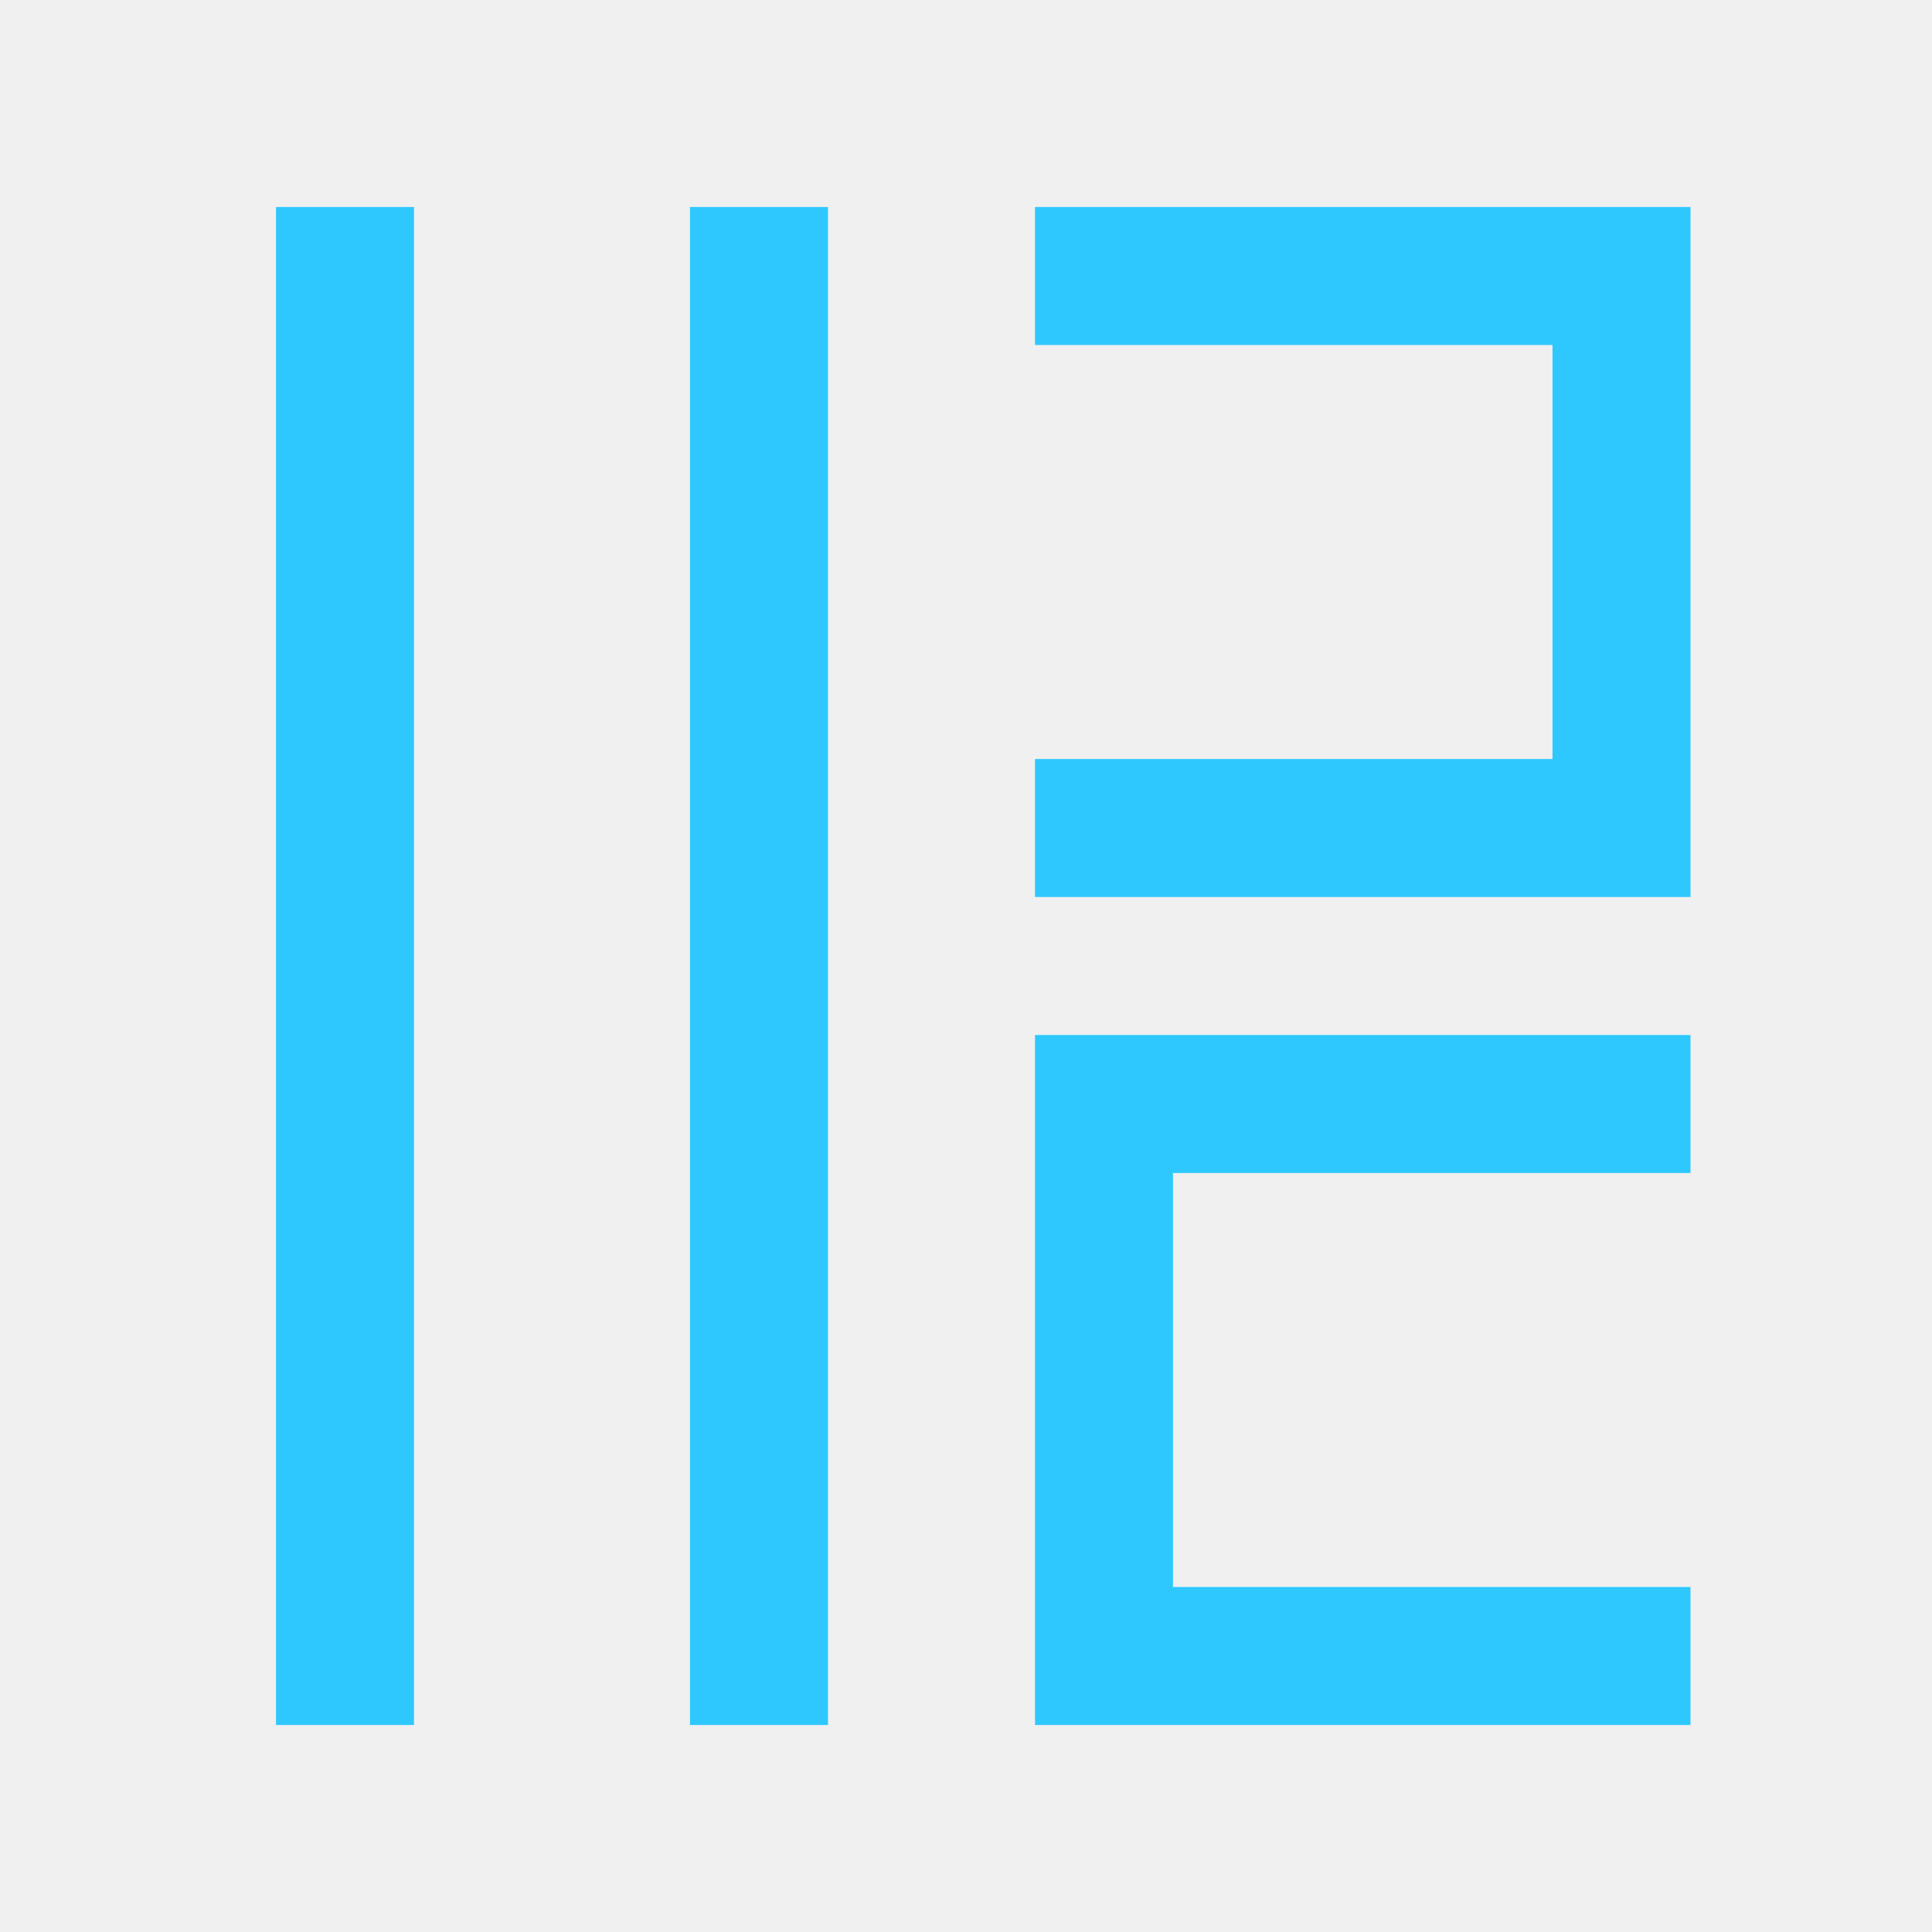
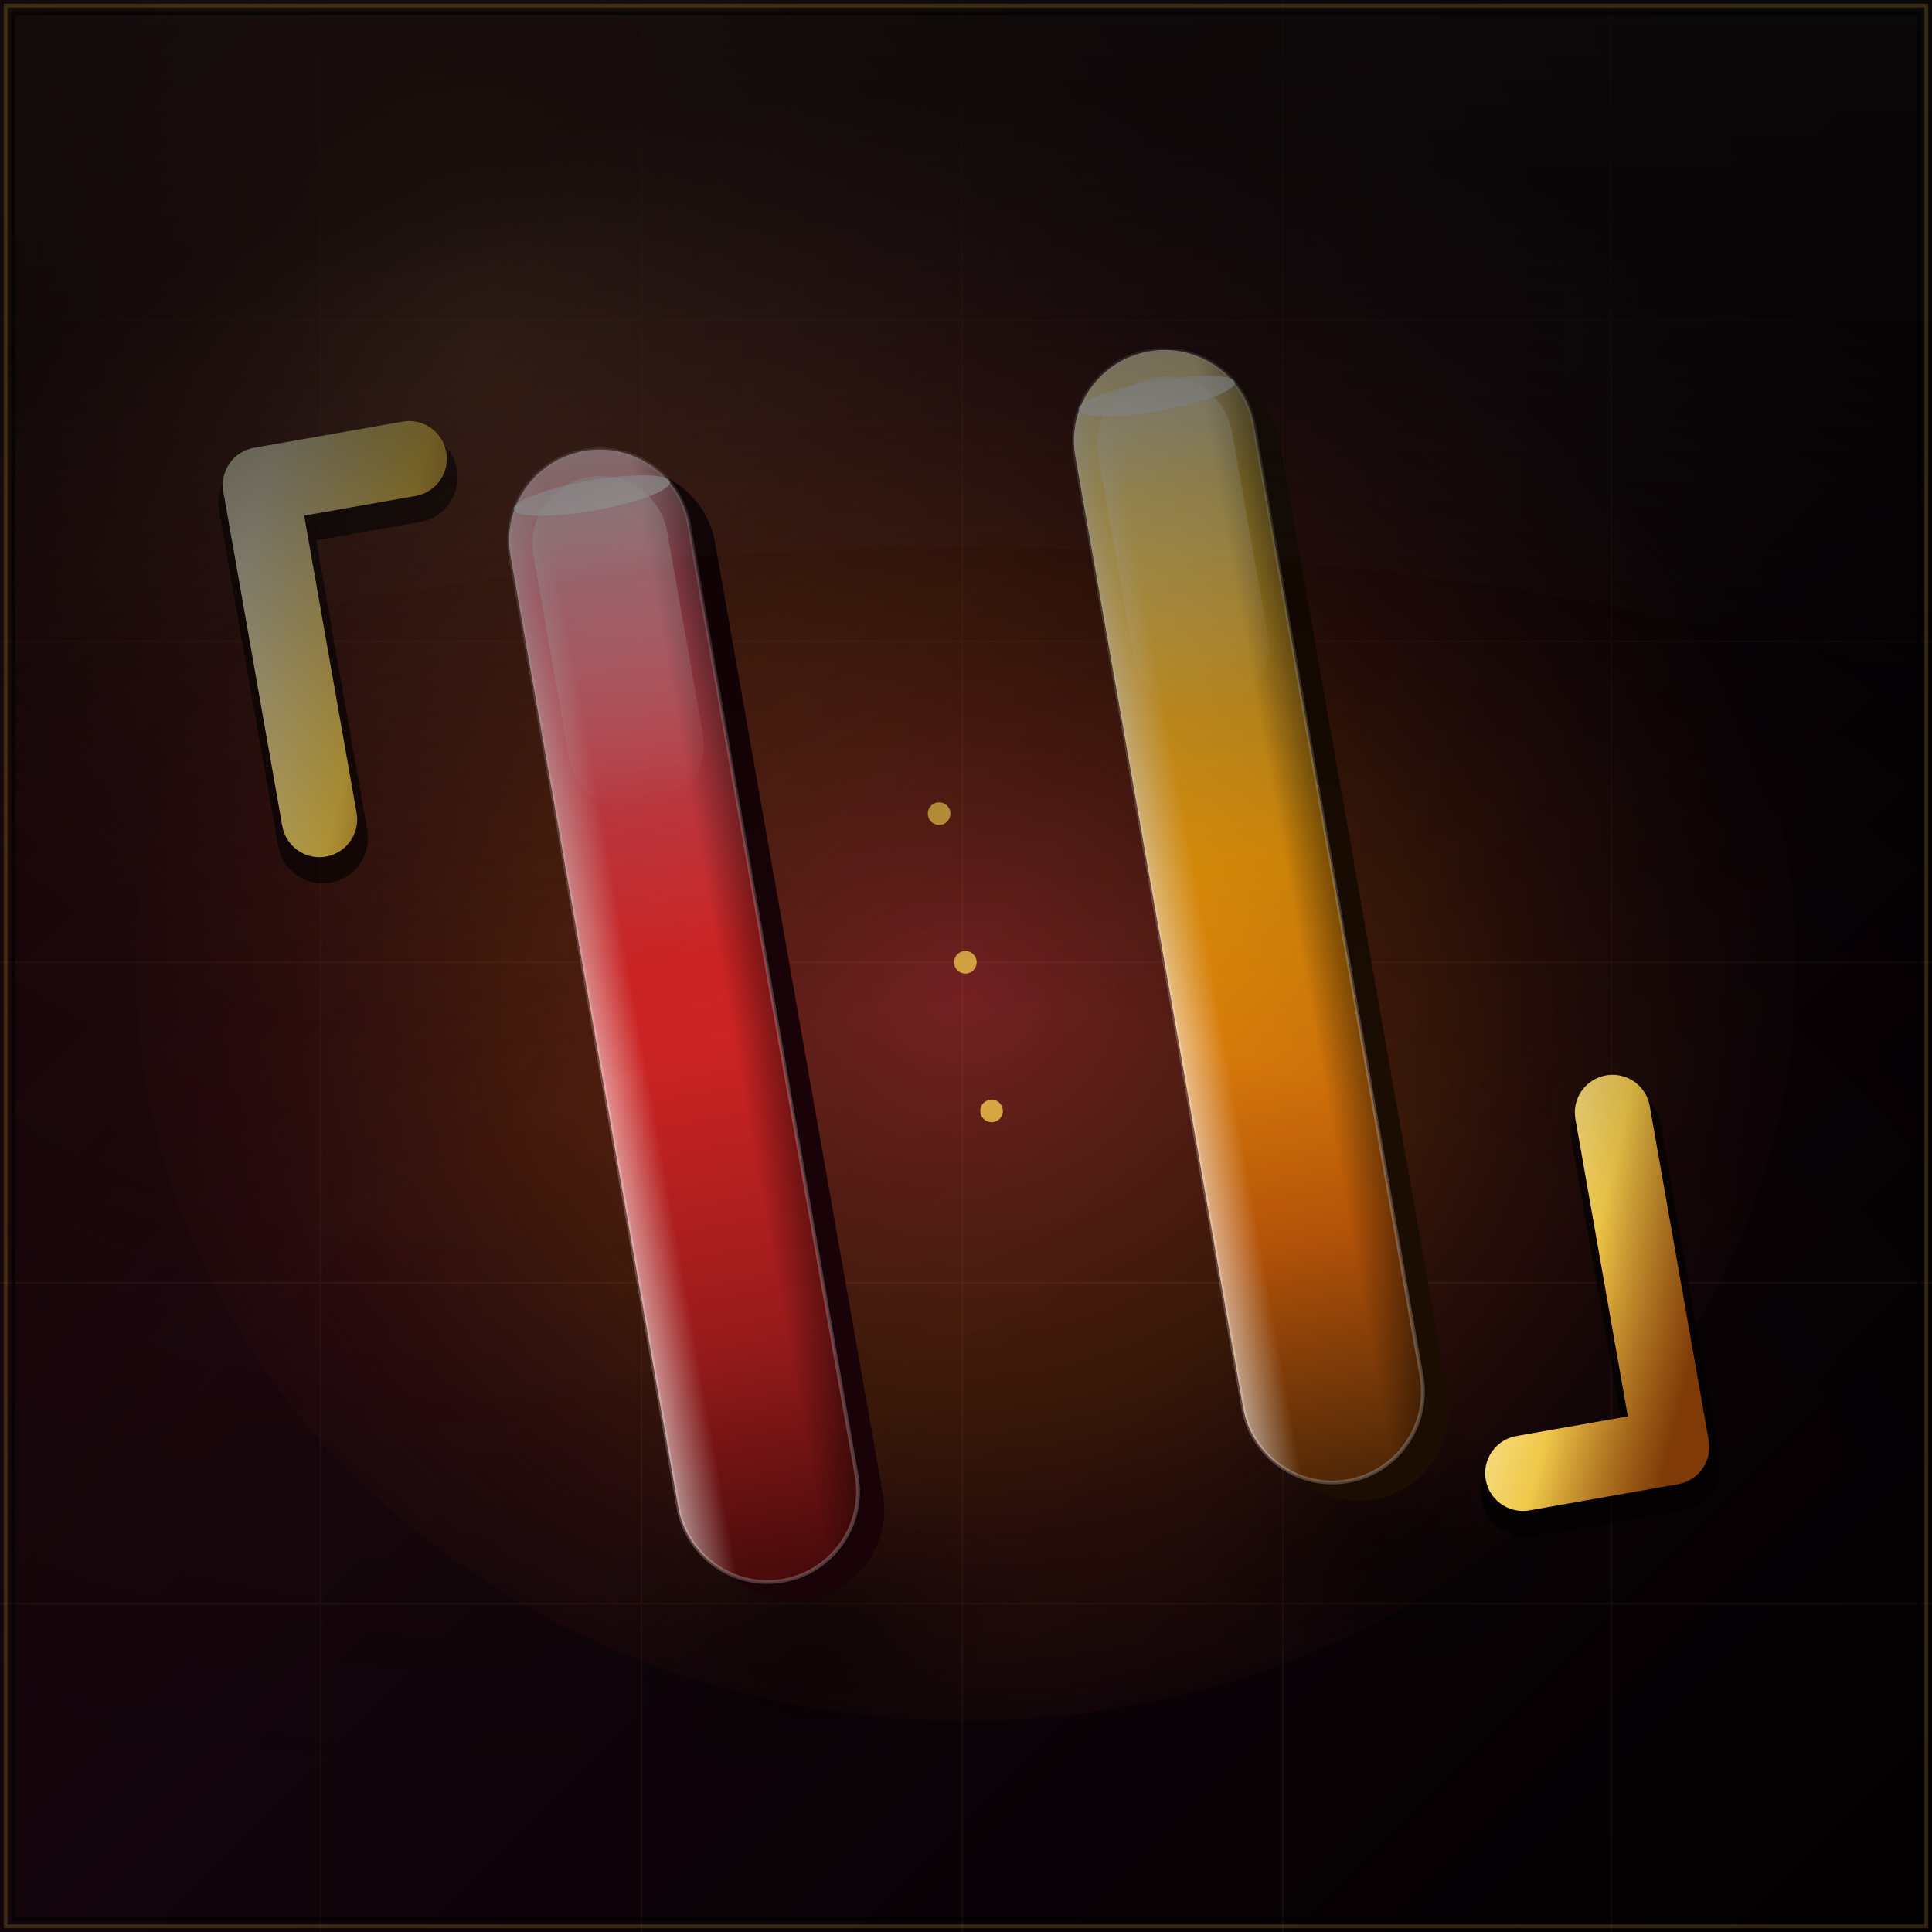
- <svg xmlns="http://www.w3.org/2000/svg" viewBox="0 0 56 56" fill="none" stroke="#2ec8ff" stroke-width="4">
-   <line x1="10" y1="6" x2="10" y2="50" />
-   <line x1="22" y1="6" x2="22" y2="50" />
-   <path d="M30 8 H47 V24 H30" />
-   <path d="M49 32 H32 V48 H49" />
+ <svg xmlns="http://www.w3.org/2000/svg" width="1024" height="1024" viewBox="0 0 1024 1024">
+   <defs>
+     <linearGradient id="bgGrad" x1="0" y1="0" x2="1" y2="1">
+       <stop offset="0" stop-color="#2a0a10" />
+       <stop offset="0.55" stop-color="#10040a" />
+       <stop offset="1" stop-color="#020001" />
+     </linearGradient>
+     <radialGradient id="bgLight" cx="0.25" cy="0.18" r="0.8">
+       <stop offset="0" stop-color="#c47a4a" stop-opacity="0.45" />
+       <stop offset="0.45" stop-color="#5a1818" stop-opacity="0.18" />
+       <stop offset="1" stop-color="#000000" stop-opacity="0" />
+     </radialGradient>
+     <radialGradient id="bgVignette" cx="0.5" cy="1" r="0.95">
+       <stop offset="0.5" stop-color="#000000" stop-opacity="0" />
+       <stop offset="1" stop-color="#000000" stop-opacity="0.75" />
+     </radialGradient>
+     <radialGradient id="aura" cx="0.5" cy="0.52" r="0.55">
+       <stop offset="0" stop-color="#ef4444" stop-opacity="0.42" />
+       <stop offset="0.5" stop-color="#b45309" stop-opacity="0.25" />
+       <stop offset="1" stop-color="#7c1d1d" stop-opacity="0" />
+     </radialGradient>
+     <linearGradient id="bar1Face" x1="0" y1="0" x2="0" y2="1">
+       <stop offset="0" stop-color="#ffd6d6" />
+       <stop offset="0.12" stop-color="#fb7185" />
+       <stop offset="0.45" stop-color="#dc2626" />
+       <stop offset="0.78" stop-color="#991b1b" />
+       <stop offset="1" stop-color="#450a0a" />
+     </linearGradient>
+     <linearGradient id="bar2Face" x1="0" y1="0" x2="0" y2="1">
+       <stop offset="0" stop-color="#fff4cc" />
+       <stop offset="0.12" stop-color="#fcd34d" />
+       <stop offset="0.45" stop-color="#f59e0b" />
+       <stop offset="0.78" stop-color="#b45309" />
+       <stop offset="1" stop-color="#4d2607" />
+     </linearGradient>
+     <linearGradient id="edgeShade" x1="0" y1="0" x2="1" y2="0">
+       <stop offset="0" stop-color="#ffffff" stop-opacity="0.5" />
+       <stop offset="0.25" stop-color="#ffffff" stop-opacity="0" />
+       <stop offset="0.75" stop-color="#000000" stop-opacity="0" />
+       <stop offset="1" stop-color="#000000" stop-opacity="0.4" />
+     </linearGradient>
+     <linearGradient id="topGloss" x1="0" y1="0" x2="0" y2="1">
+       <stop offset="0" stop-color="#ffffff" stop-opacity="0.85" />
+       <stop offset="1" stop-color="#ffffff" stop-opacity="0" />
+     </linearGradient>
+     <linearGradient id="bracketGrad" x1="0" y1="0" x2="1" y2="1">
+       <stop offset="0" stop-color="#fff7d6" />
+       <stop offset="0.55" stop-color="#fcd34d" stop-opacity="0.95" />
+       <stop offset="1" stop-color="#b45309" stop-opacity="0.7" />
+     </linearGradient>
+     <filter id="strongBlur" x="-40%" y="-40%" width="180%" height="180%">
+       <feGaussianBlur stdDeviation="36" />
+     </filter>
+     <clipPath id="squareClip">
+       <rect width="1024" height="1024" rx="0" />
+     </clipPath>
+   </defs>
+   <g clip-path="url(#squareClip)">
+     <rect width="1024" height="1024" fill="url(#bgGrad)" />
+     <rect width="1024" height="1024" fill="url(#bgLight)" />
+     <g opacity="0.05" stroke="#fcd34d" stroke-width="1" fill="none">
+       <line x1="0" y1="170" x2="1024" y2="170" />
+       <line x1="0" y1="340" x2="1024" y2="340" />
+       <line x1="0" y1="510" x2="1024" y2="510" />
+       <line x1="0" y1="680" x2="1024" y2="680" />
+       <line x1="0" y1="850" x2="1024" y2="850" />
+       <line x1="170" y1="0" x2="170" y2="1024" />
+       <line x1="340" y1="0" x2="340" y2="1024" />
+       <line x1="510" y1="0" x2="510" y2="1024" />
+       <line x1="680" y1="0" x2="680" y2="1024" />
+       <line x1="854" y1="0" x2="854" y2="1024" />
+     </g>
+     <ellipse cx="512" cy="512" rx="440" ry="400" fill="url(#aura)" />
+     <g transform="rotate(-10 512 512)">
+       <g filter="url(#strongBlur)" opacity="0.85">
+         <rect x="332" y="820" width="80" height="60" rx="30" fill="#000" />
+         <rect x="636" y="820" width="80" height="60" rx="30" fill="#000" />
+       </g>
+       <g>
+         <rect x="324" y="220" width="96" height="608" rx="48" fill="#190308" />
+         <rect x="312" y="208" width="96" height="608" rx="48" fill="url(#bar1Face)" />
+         <rect x="312" y="208" width="96" height="608" rx="48" fill="url(#edgeShade)" />
+         <rect x="324" y="222" width="72" height="180" rx="36" fill="url(#topGloss)" opacity="0.55" />
+         <ellipse cx="360" cy="232" rx="42" ry="8" fill="#ffffff" opacity="0.7" />
+         <rect x="312" y="208" width="96" height="608" rx="48" fill="none" stroke="#ffffff" stroke-opacity="0.22" stroke-width="2" />
+       </g>
+       <g>
+         <rect x="628" y="220" width="96" height="608" rx="48" fill="#1c0d02" />
+         <rect x="616" y="208" width="96" height="608" rx="48" fill="url(#bar2Face)" />
+         <rect x="616" y="208" width="96" height="608" rx="48" fill="url(#edgeShade)" />
+         <rect x="628" y="222" width="72" height="180" rx="36" fill="url(#topGloss)" opacity="0.55" />
+         <ellipse cx="664" cy="232" rx="42" ry="8" fill="#ffffff" opacity="0.7" />
+         <rect x="616" y="208" width="96" height="608" rx="48" fill="none" stroke="#ffffff" stroke-opacity="0.22" stroke-width="2" />
+       </g>
+       <g fill="none" stroke-linecap="round" stroke-linejoin="round">
+         <g stroke="#000000" stroke-opacity="0.6" stroke-width="48" transform="translate(0 10)">
+           <path d="M 268 196 L 188 196 L 188 376" />
+           <path d="M 756 828 L 836 828 L 836 648" />
+         </g>
+         <g stroke="url(#bracketGrad)" stroke-width="40">
+           <path d="M 268 196 L 188 196 L 188 376" />
+           <path d="M 756 828 L 836 828 L 836 648" />
+         </g>
+       </g>
+       <g fill="#fcd34d" opacity="0.75">
+         <circle cx="512" cy="430" r="6" />
+         <circle cx="512" cy="510" r="6" />
+         <circle cx="512" cy="590" r="6" />
+       </g>
+     </g>
+     <path d="M 0 0 L 1024 0 L 1024 360 Q 512 220 0 360 Z" fill="url(#topGloss)" opacity="0.12" />
+     <rect width="1024" height="1024" fill="url(#bgVignette)" />
+   </g>
+   <rect x="3" y="3" width="1018" height="1018" rx="0" fill="none" stroke="#fcd34d" stroke-opacity="0.18" stroke-width="2" />
+   <rect x="7" y="7" width="1010" height="1010" rx="0" fill="none" stroke="#000000" stroke-opacity="0.6" stroke-width="2" />
</svg>
